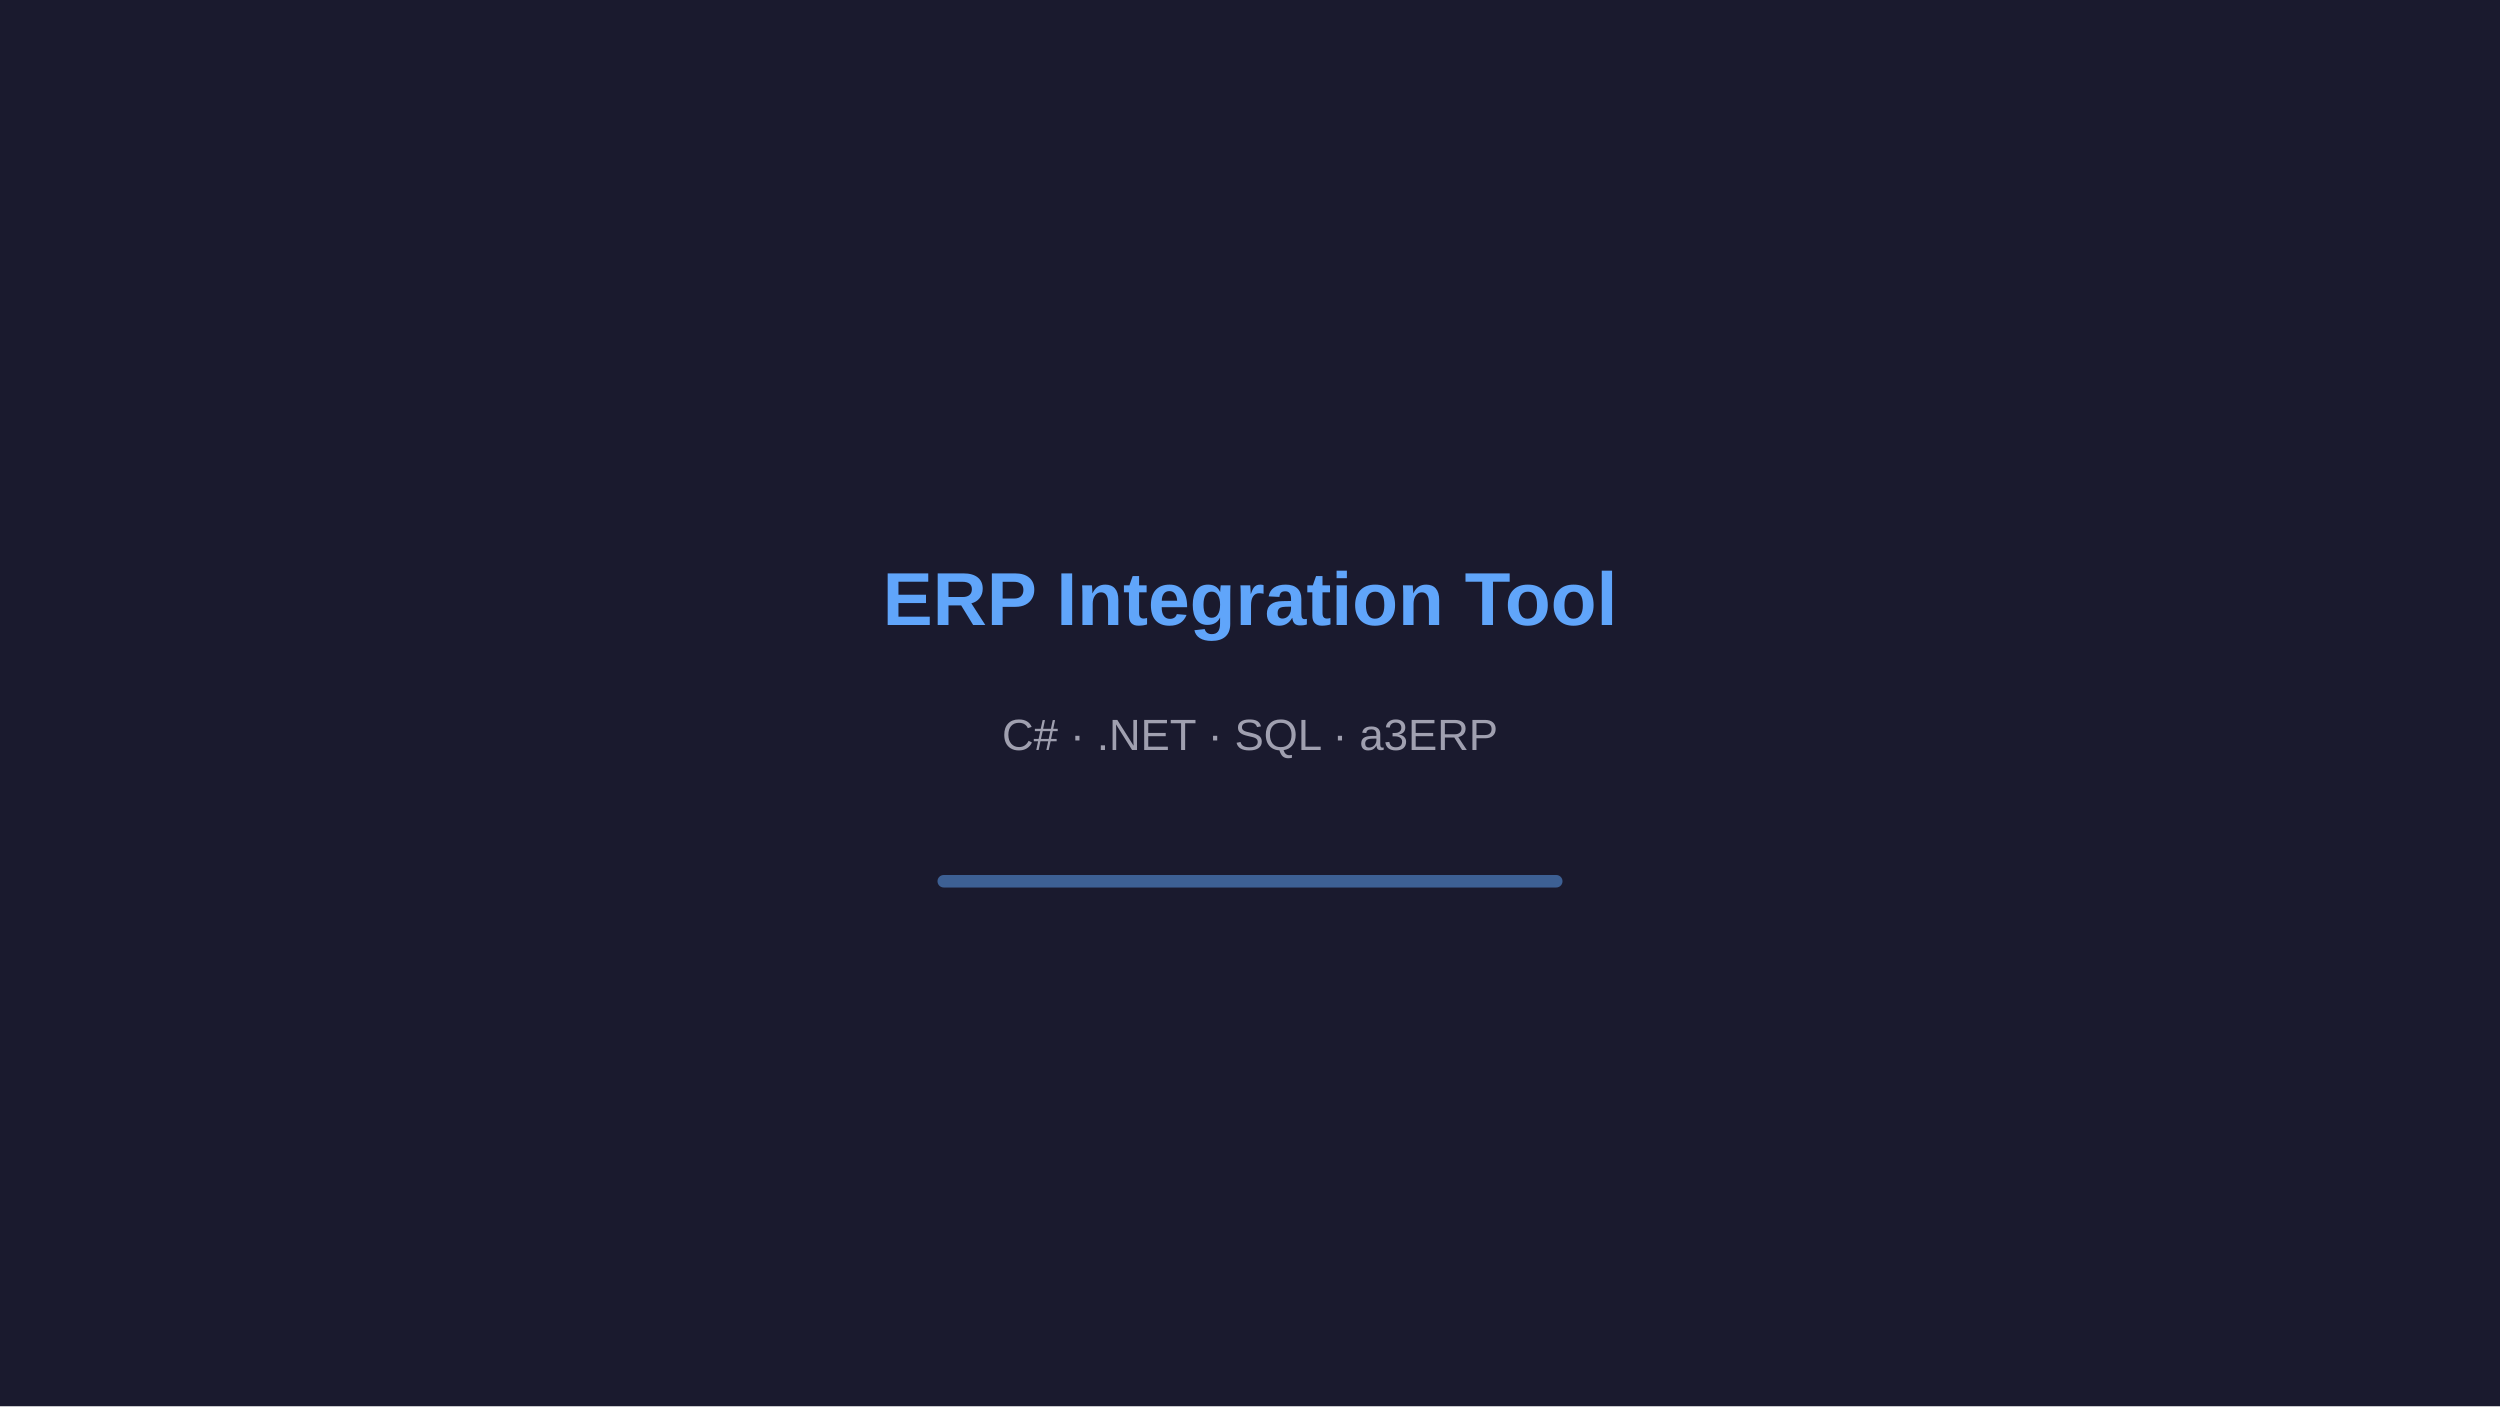
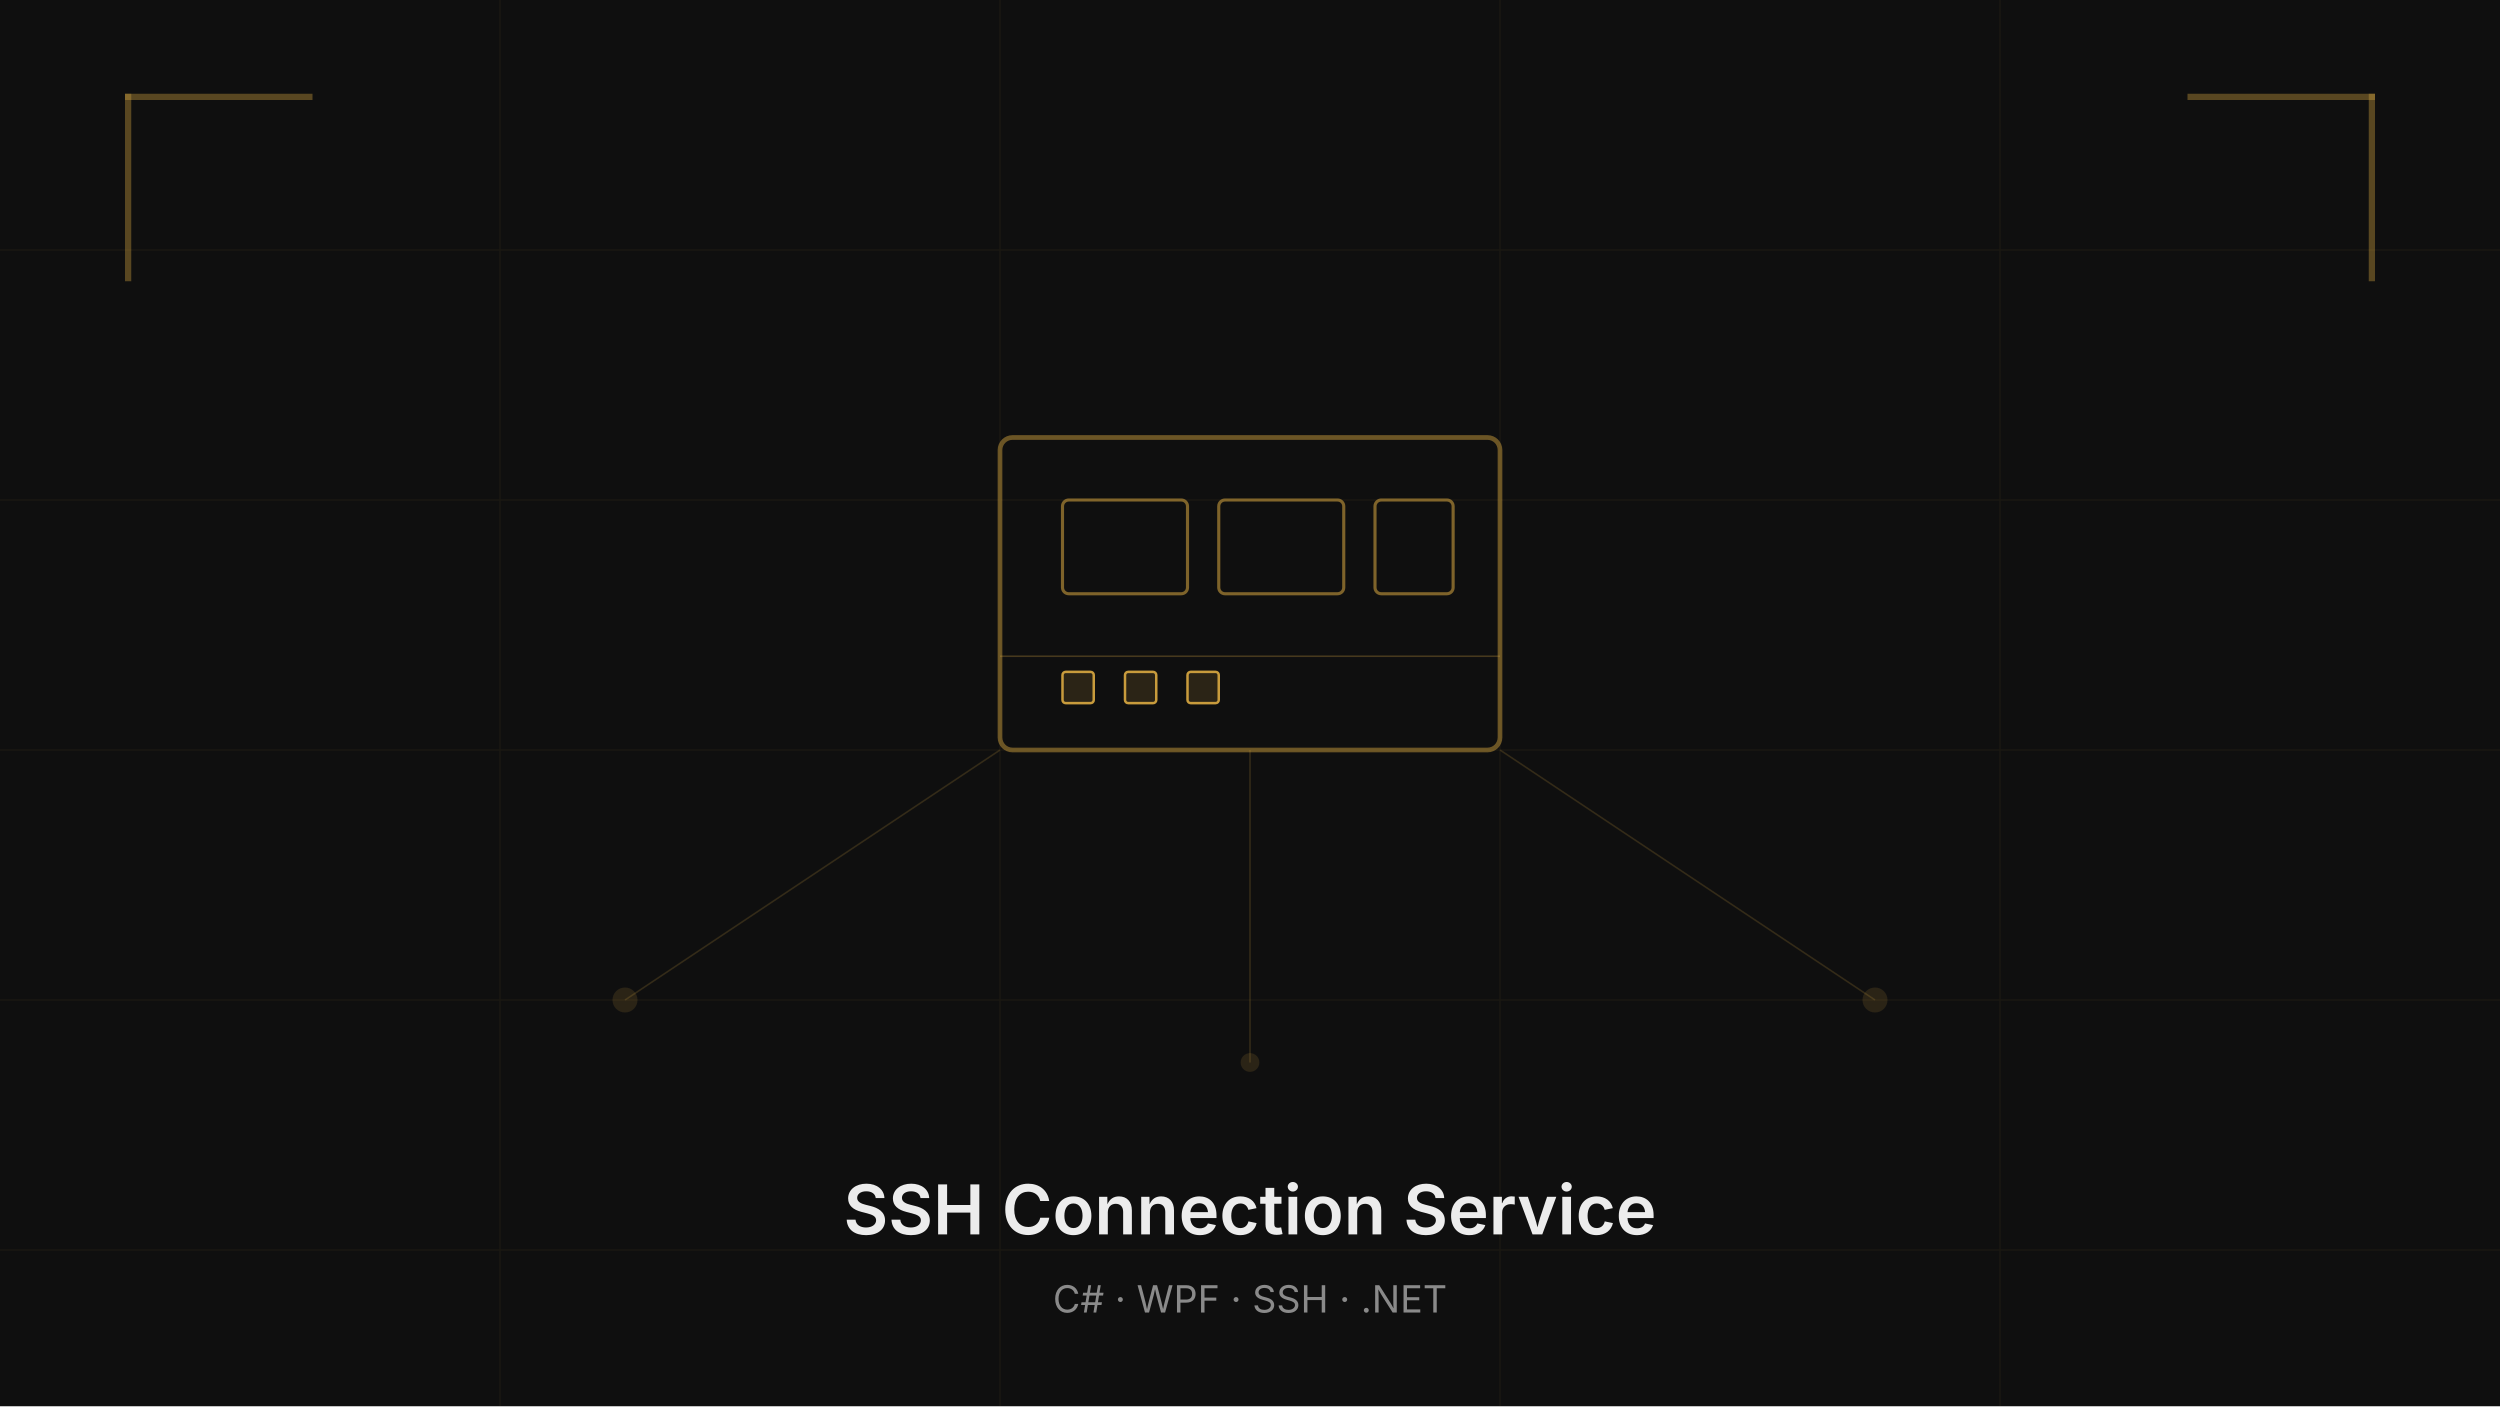
<svg xmlns="http://www.w3.org/2000/svg" width="800" height="450" viewBox="0 0 800 450">
-   <rect width="800" height="450" fill="#1a1a2e" />
-   <text x="400" y="200" font-family="Arial, sans-serif" font-size="24" fill="#60a5fa" text-anchor="middle" font-weight="bold">ERP Integration Tool</text>
-   <text x="400" y="240" font-family="Arial, sans-serif" font-size="14" fill="#a0a0b0" text-anchor="middle">C# · .NET · SQL · a3ERP</text>
-   <rect x="300" y="280" width="200" height="4" rx="2" fill="#60a5fa" opacity="0.5" />
+   <rect width="800" height="450" fill="#0f0f0f" />
+   <g opacity="0.06" stroke="#c89b3c" stroke-width="0.5">
+     <line x1="0" y1="80" x2="800" y2="80" />
+     <line x1="0" y1="160" x2="800" y2="160" />
+     <line x1="0" y1="240" x2="800" y2="240" />
+     <line x1="0" y1="320" x2="800" y2="320" />
+     <line x1="0" y1="400" x2="800" y2="400" />
+     <line x1="160" y1="0" x2="160" y2="450" />
+     <line x1="320" y1="0" x2="320" y2="450" />
+     <line x1="480" y1="0" x2="480" y2="450" />
+     <line x1="640" y1="0" x2="640" y2="450" />
+   </g>
+   <rect x="40" y="30" width="60" height="2" fill="#c89b3c" opacity="0.4" />
+   <rect x="40" y="30" width="2" height="60" fill="#c89b3c" opacity="0.4" />
+   <rect x="758" y="30" width="2" height="60" fill="#c89b3c" opacity="0.4" />
+   <rect x="700" y="30" width="60" height="2" fill="#c89b3c" opacity="0.4" />
+   <g transform="translate(320, 140)" stroke="#c89b3c" fill="none">
+     <rect x="0" y="0" width="160" height="100" rx="4" stroke-width="1.5" opacity="0.5" />
+     <rect x="20" y="20" width="40" height="30" rx="2" stroke-width="1" opacity="0.6" />
+     <rect x="70" y="20" width="40" height="30" rx="2" stroke-width="1" opacity="0.6" />
+     <rect x="120" y="20" width="25" height="30" rx="2" stroke-width="1" opacity="0.6" />
+     <line x1="0" y1="70" x2="160" y2="70" stroke-width="0.5" opacity="0.3" />
+     <rect x="20" y="75" width="10" height="10" rx="1" fill="#c89b3c" fill-opacity="0.15" stroke-width="0.8" />
+     <rect x="40" y="75" width="10" height="10" rx="1" fill="#c89b3c" fill-opacity="0.15" stroke-width="0.8" />
+     <rect x="60" y="75" width="10" height="10" rx="1" fill="#c89b3c" fill-opacity="0.15" stroke-width="0.8" />
+   </g>
+   <g stroke="#c89b3c" stroke-width="0.5" opacity="0.2">
+     <line x1="320" y1="240" x2="200" y2="320" />
+     <line x1="480" y1="240" x2="600" y2="320" />
+     <line x1="400" y1="240" x2="400" y2="340" />
+   </g>
+   <circle cx="200" cy="320" r="4" fill="#c89b3c" fill-opacity="0.15" stroke-width="0.8" />
+   <circle cx="600" cy="320" r="4" fill="#c89b3c" fill-opacity="0.15" stroke-width="0.8" />
+   <circle cx="400" cy="340" r="3" fill="#c89b3c" fill-opacity="0.15" stroke-width="0.8" />
+   <text x="400" y="395" font-family="'Inter', system-ui, sans-serif" font-size="22" fill="#ececec" text-anchor="middle" font-weight="600" letter-spacing="0.02">SSH Connection Service</text>
+   <text x="400" y="420" font-family="'Inter', system-ui, sans-serif" font-size="12" fill="#8a8a8a" text-anchor="middle" letter-spacing="0.04">C# · WPF · SSH · .NET</text>
</svg>
